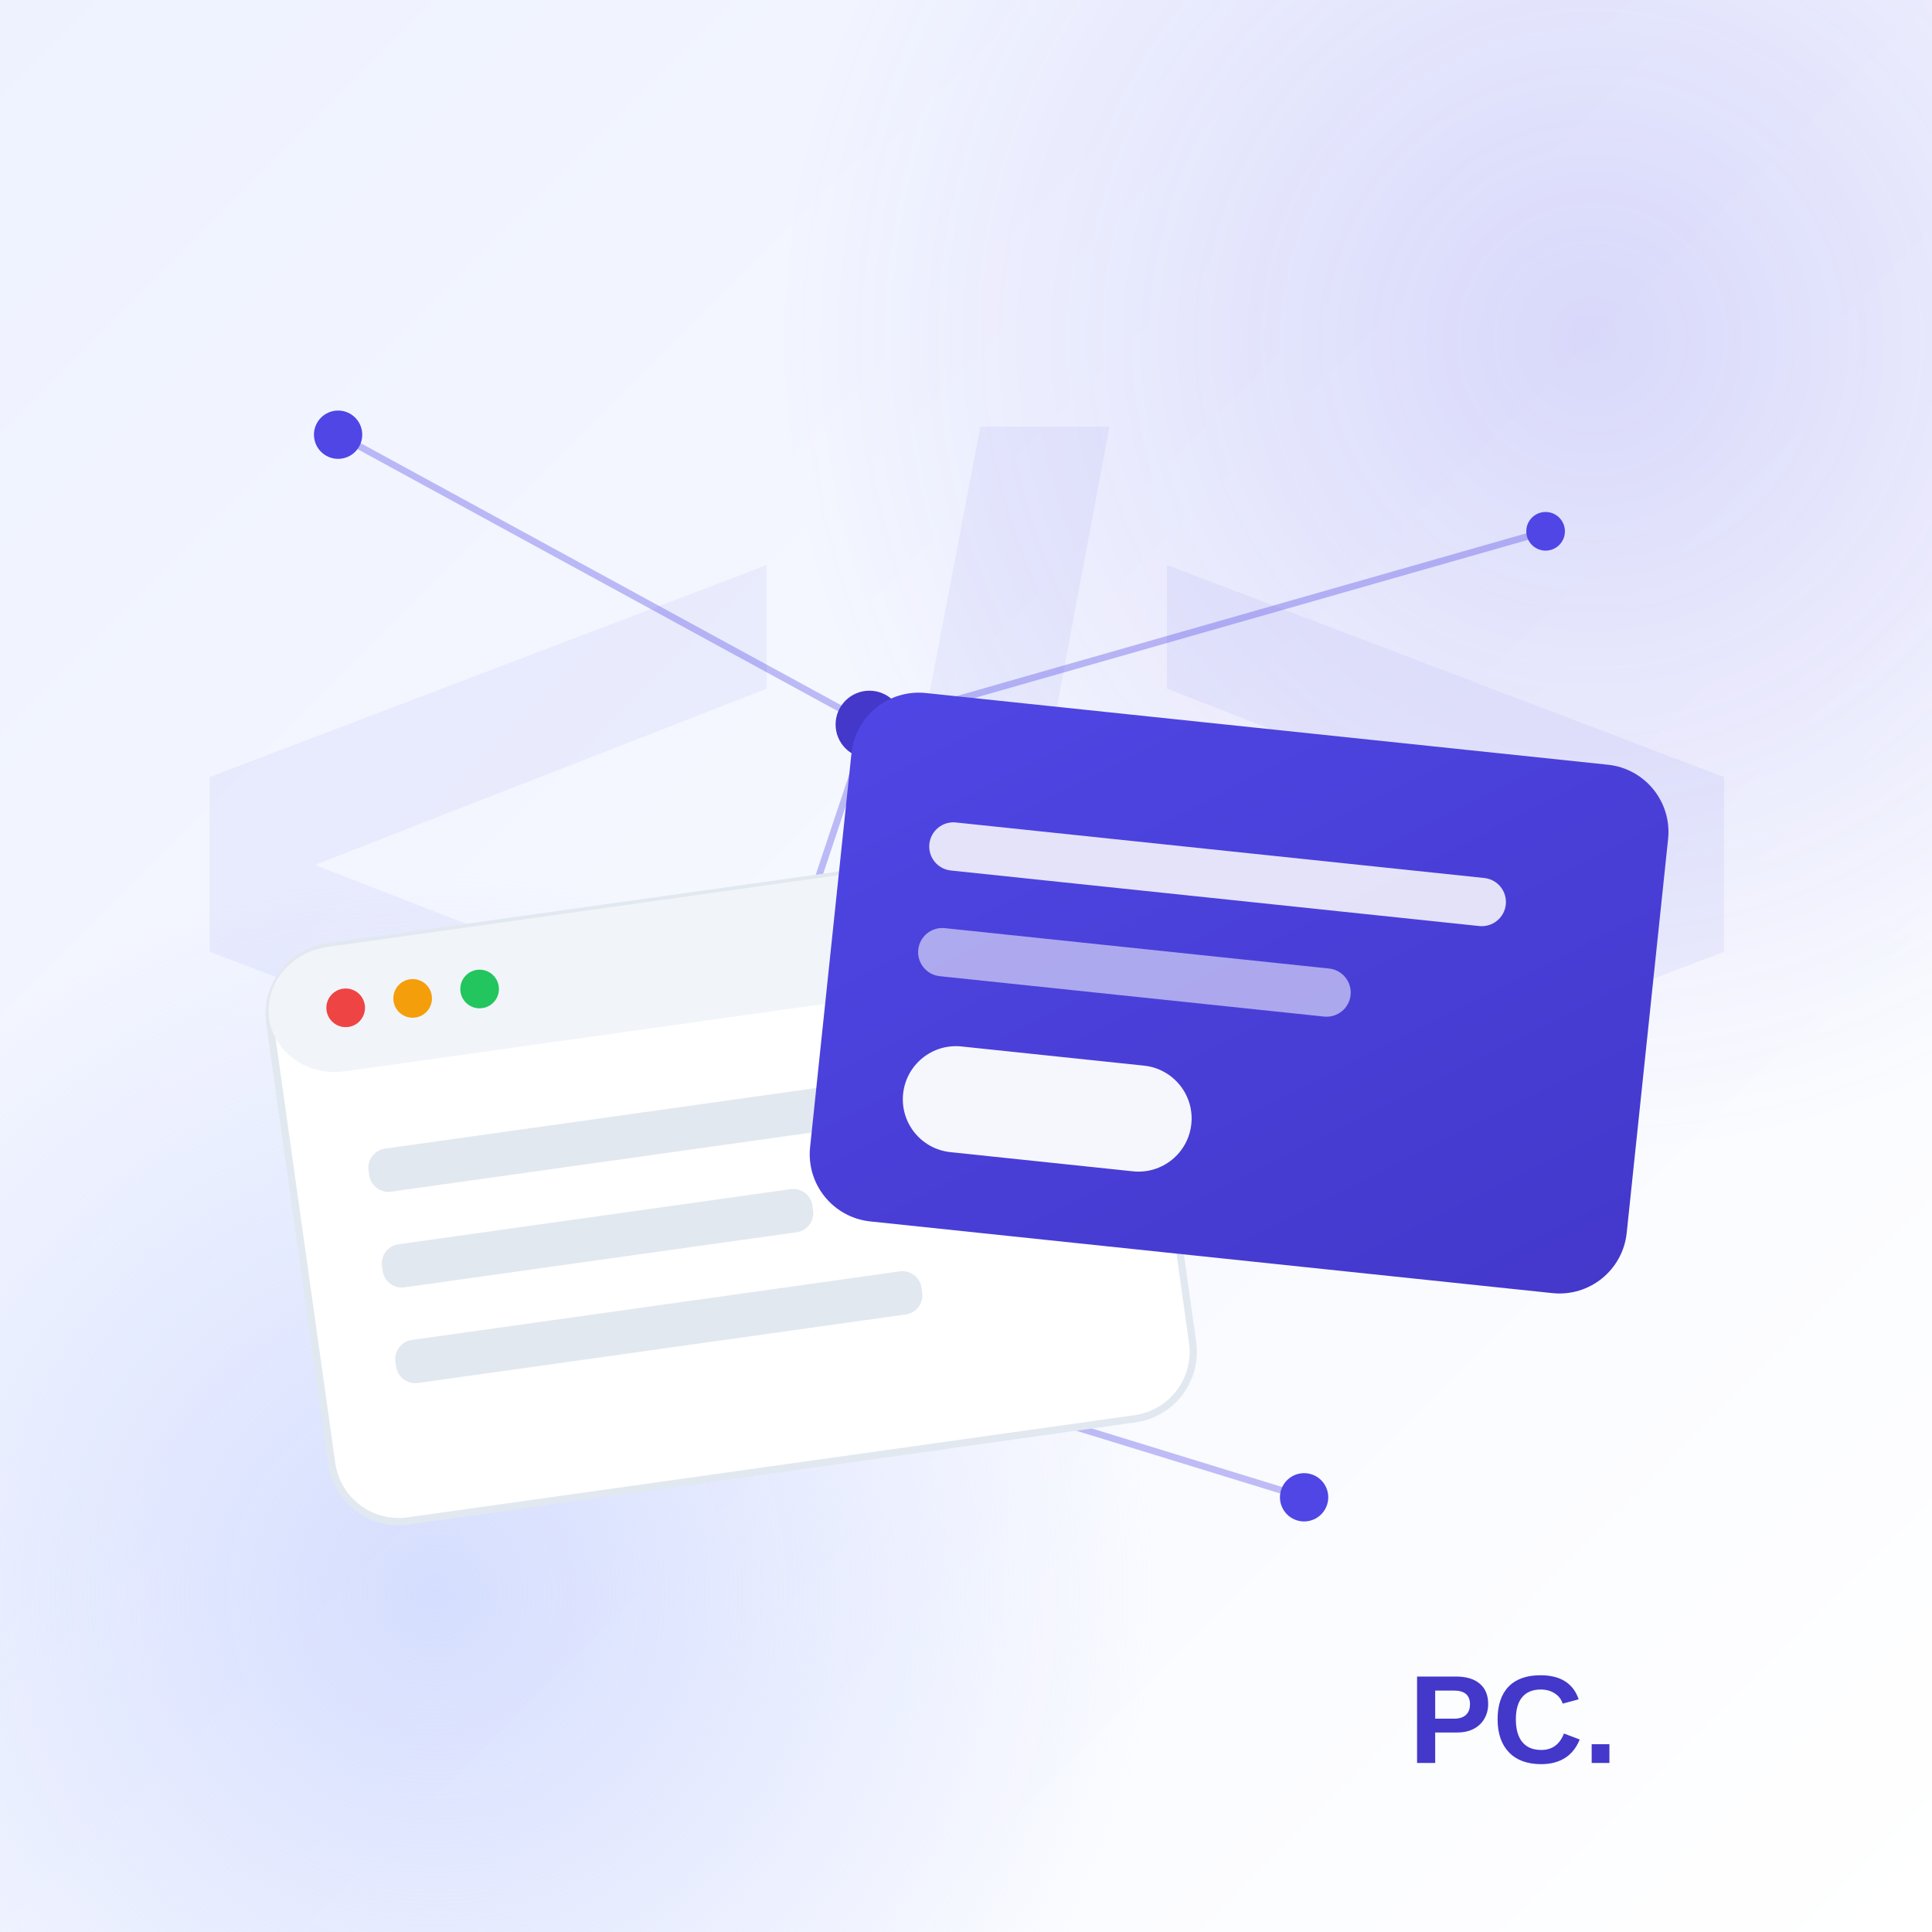
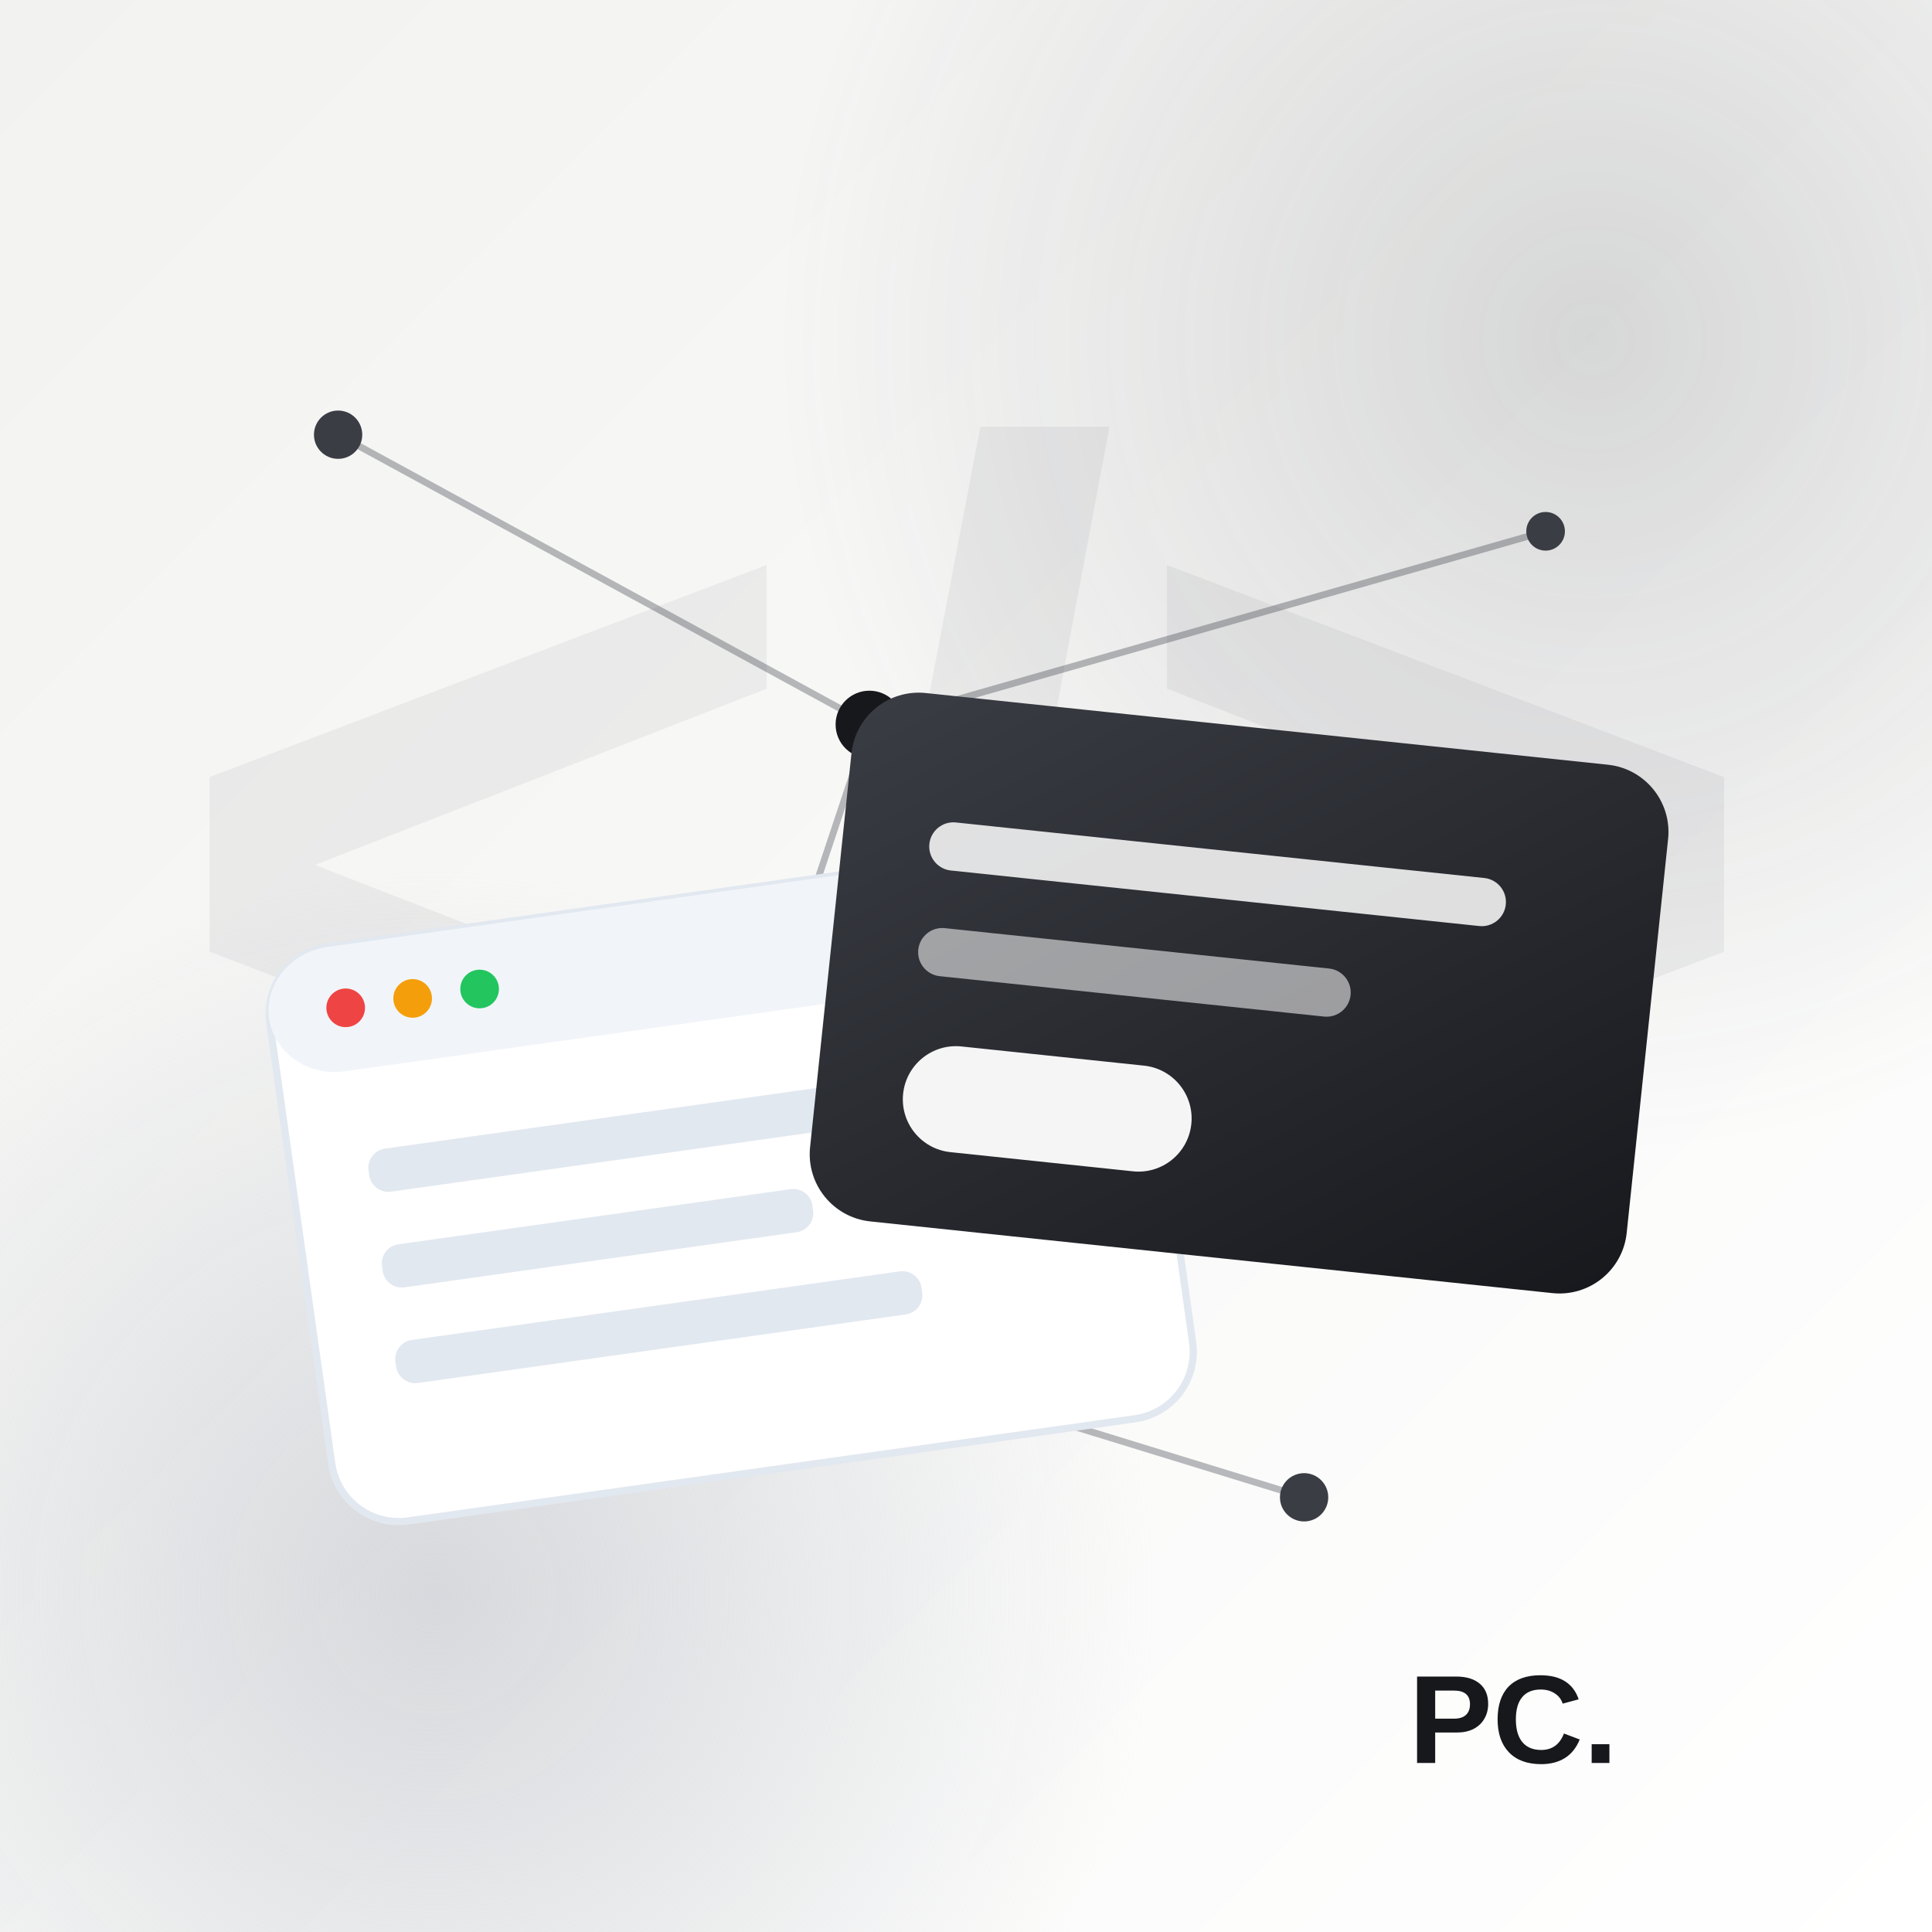
<svg xmlns="http://www.w3.org/2000/svg" viewBox="0 0 400 400">
  <defs>
    <linearGradient id="bg" x1="0" y1="0" x2="1" y2="1">
-       <stop offset="0" stop-color="#eef2ff" />
+       <stop offset="0" stop-color="#f2f2f0" />
      <stop offset="1" stop-color="#ffffff" />
    </linearGradient>
    <linearGradient id="card1" x1="0" y1="0" x2="1" y2="1">
-       <stop offset="0" stop-color="#4f46e5" />
-       <stop offset="1" stop-color="#4338ca" />
+       <stop offset="0" stop-color="#3a3d44" />
+       <stop offset="1" stop-color="#17181c" />
    </linearGradient>
    <radialGradient id="blob1" cx="0.5" cy="0.5" r="0.5">
-       <stop offset="0" stop-color="#c7d2fe" stop-opacity="0.7" />
-       <stop offset="1" stop-color="#c7d2fe" stop-opacity="0" />
+       <stop offset="0" stop-color="#c9cbd1" stop-opacity="0.7" />
+       <stop offset="1" stop-color="#c9cbd1" stop-opacity="0" />
    </radialGradient>
    <radialGradient id="blob2" cx="0.5" cy="0.5" r="0.5">
-       <stop offset="0" stop-color="#4f46e5" stop-opacity="0.18" />
-       <stop offset="1" stop-color="#4f46e5" stop-opacity="0" />
+       <stop offset="0" stop-color="#3a3d44" stop-opacity="0.18" />
+       <stop offset="1" stop-color="#3a3d44" stop-opacity="0" />
    </radialGradient>
  </defs>
  <rect width="400" height="400" fill="url(#bg)" />
  <circle cx="90" cy="330" r="150" fill="url(#blob1)" />
  <circle cx="330" cy="70" r="170" fill="url(#blob2)" />
-   <text x="200" y="255" font-family="Arial" font-size="230" font-weight="bold" fill="#4f46e5" opacity="0.07" text-anchor="middle">&lt;/&gt;</text>
-   <g stroke="#4f46e5" stroke-width="1.4" opacity="0.35">
+   <text x="200" y="255" font-family="Arial" font-size="230" font-weight="bold" fill="#3a3d44" opacity="0.07" text-anchor="middle">&lt;/&gt;</text>
+   <g stroke="#3a3d44" stroke-width="1.4" opacity="0.35">
    <line x1="70" y1="90" x2="180" y2="150" />
    <line x1="180" y1="150" x2="320" y2="110" />
    <line x1="180" y1="150" x2="140" y2="270" />
    <line x1="140" y1="270" x2="270" y2="310" />
  </g>
-   <g fill="#4f46e5">
+   <g fill="#3a3d44">
    <circle cx="70" cy="90" r="5" />
    <circle cx="320" cy="110" r="4" />
    <circle cx="140" cy="270" r="4.5" />
    <circle cx="270" cy="310" r="5" />
  </g>
-   <circle cx="180" cy="150" r="7" fill="#4338ca" />
+   <circle cx="180" cy="150" r="7" fill="#17181c" />
  <g transform="rotate(-8 150 235)">
    <rect x="60" y="185" width="180" height="120" rx="14" fill="#ffffff" stroke="#e2e8f0" stroke-width="1.5" />
    <rect x="60" y="185" width="180" height="26" rx="14" fill="#f1f5f9" />
    <circle cx="76" cy="198" r="4" fill="#ef4444" />
    <circle cx="90" cy="198" r="4" fill="#f59e0b" />
    <circle cx="104" cy="198" r="4" fill="#22c55e" />
    <rect x="76" y="228" width="130" height="9" rx="4" fill="#e2e8f0" />
    <rect x="76" y="248" width="90" height="9" rx="4" fill="#e2e8f0" />
    <rect x="76" y="268" width="110" height="9" rx="4" fill="#e2e8f0" />
  </g>
  <g transform="rotate(6 250 220)">
    <rect x="170" y="150" width="170" height="110" rx="14" fill="url(#card1)" />
    <rect x="188" y="176" width="120" height="10" rx="5" fill="#ffffff" opacity="0.85" />
    <rect x="188" y="198" width="90" height="10" rx="5" fill="#ffffff" opacity="0.55" />
    <rect x="188" y="222" width="60" height="22" rx="11" fill="#ffffff" opacity="0.95" />
  </g>
-   <text x="335" y="365" font-family="'Plus Jakarta Sans', Arial" font-size="26" font-weight="800" fill="#4338ca" text-anchor="end">PC.</text>
+   <text x="335" y="365" font-family="'Plus Jakarta Sans', Arial" font-size="26" font-weight="800" fill="#17181c" text-anchor="end">PC.</text>
</svg>
